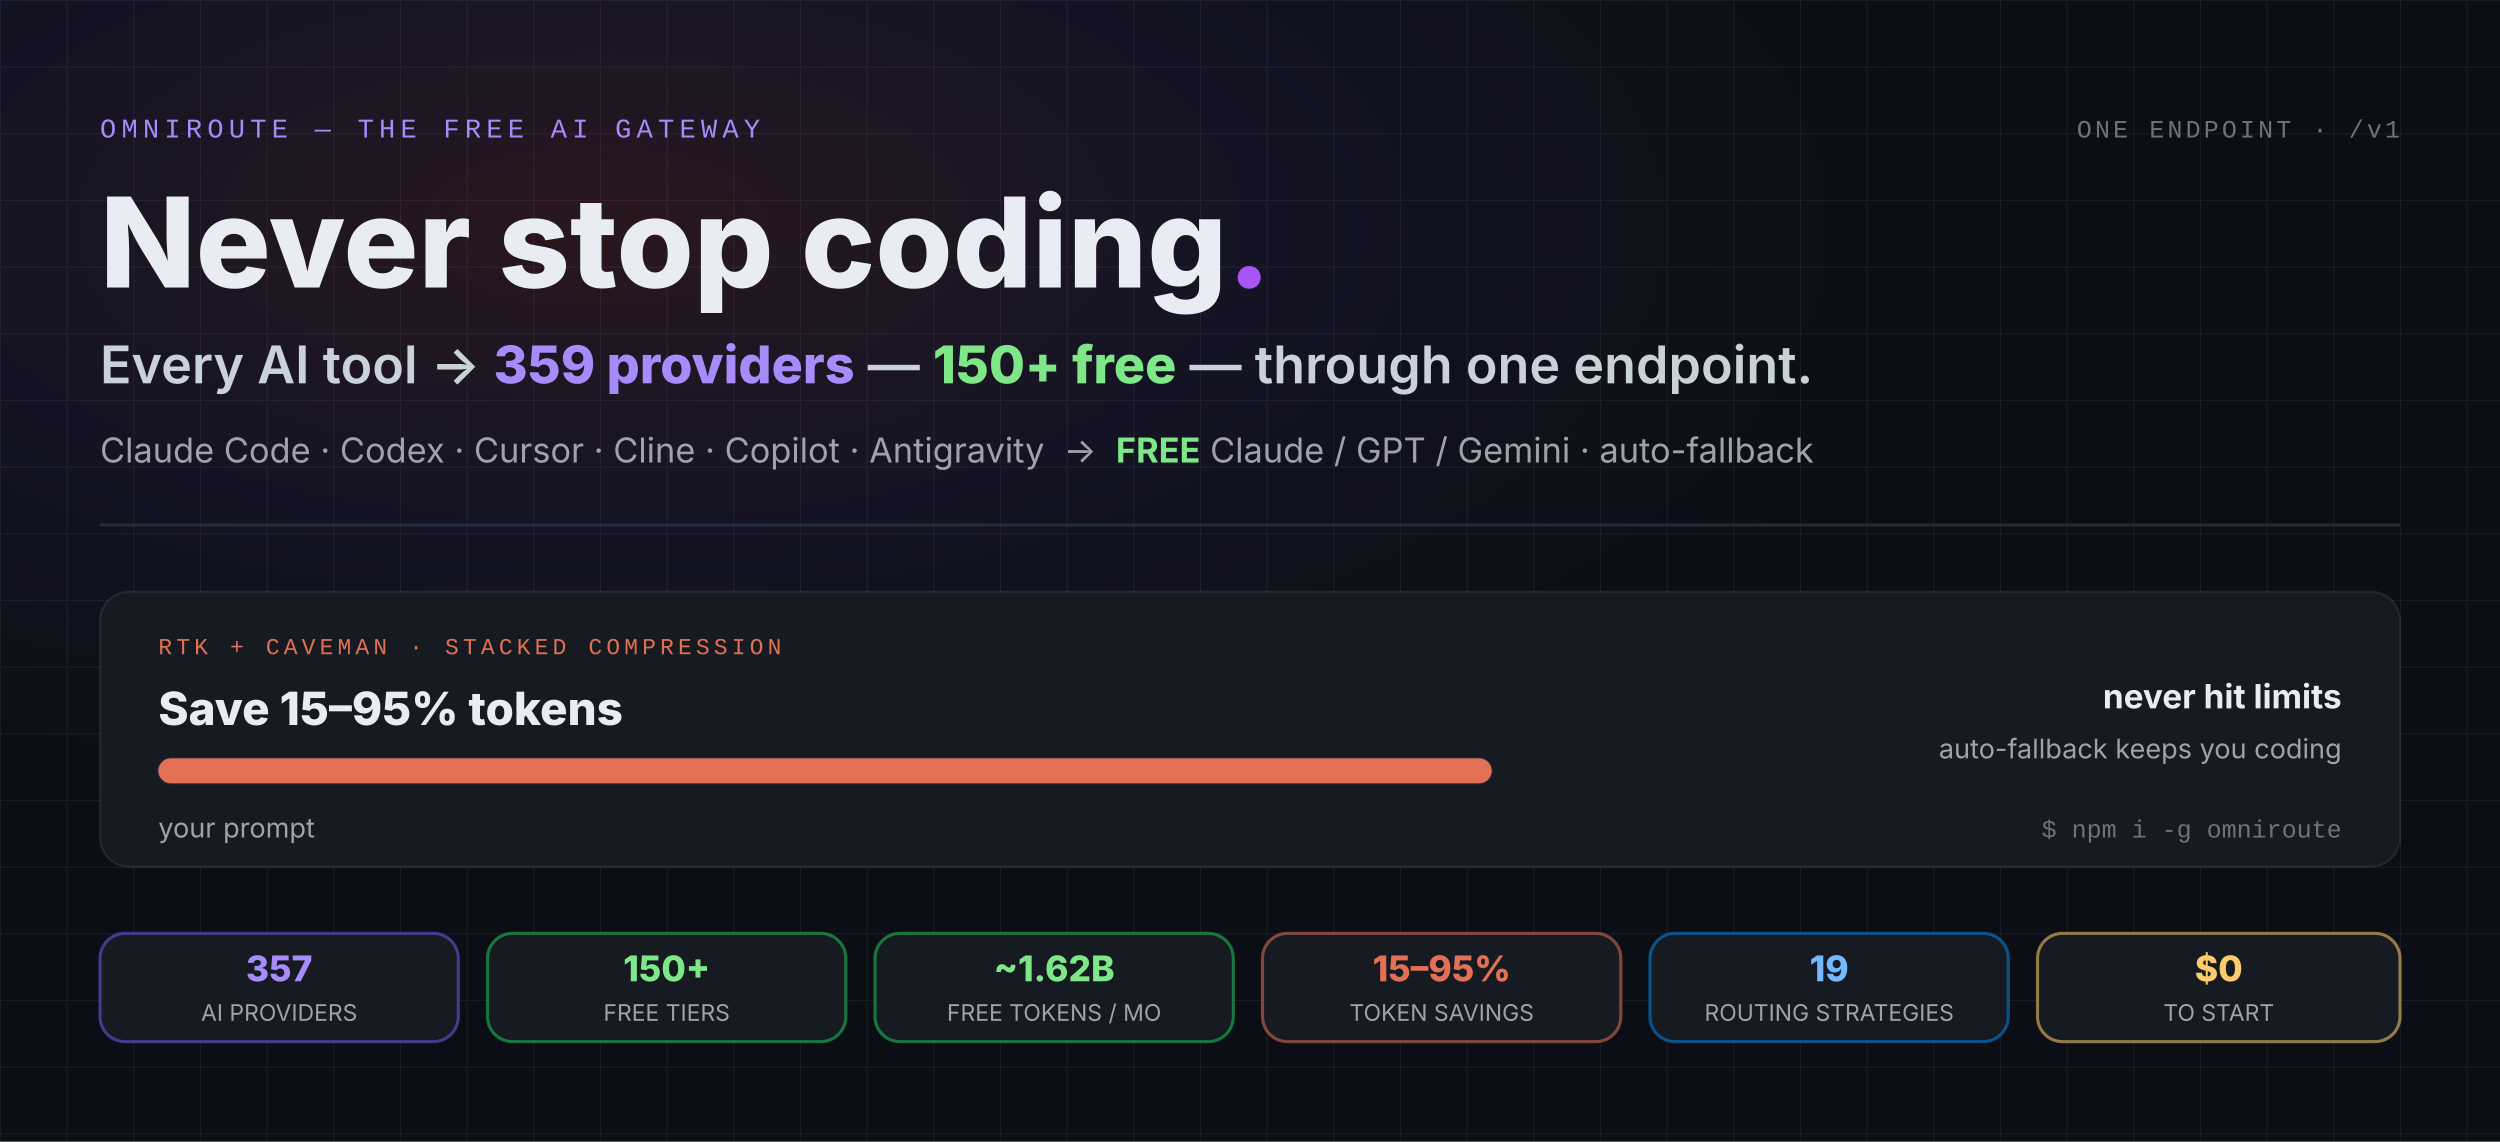
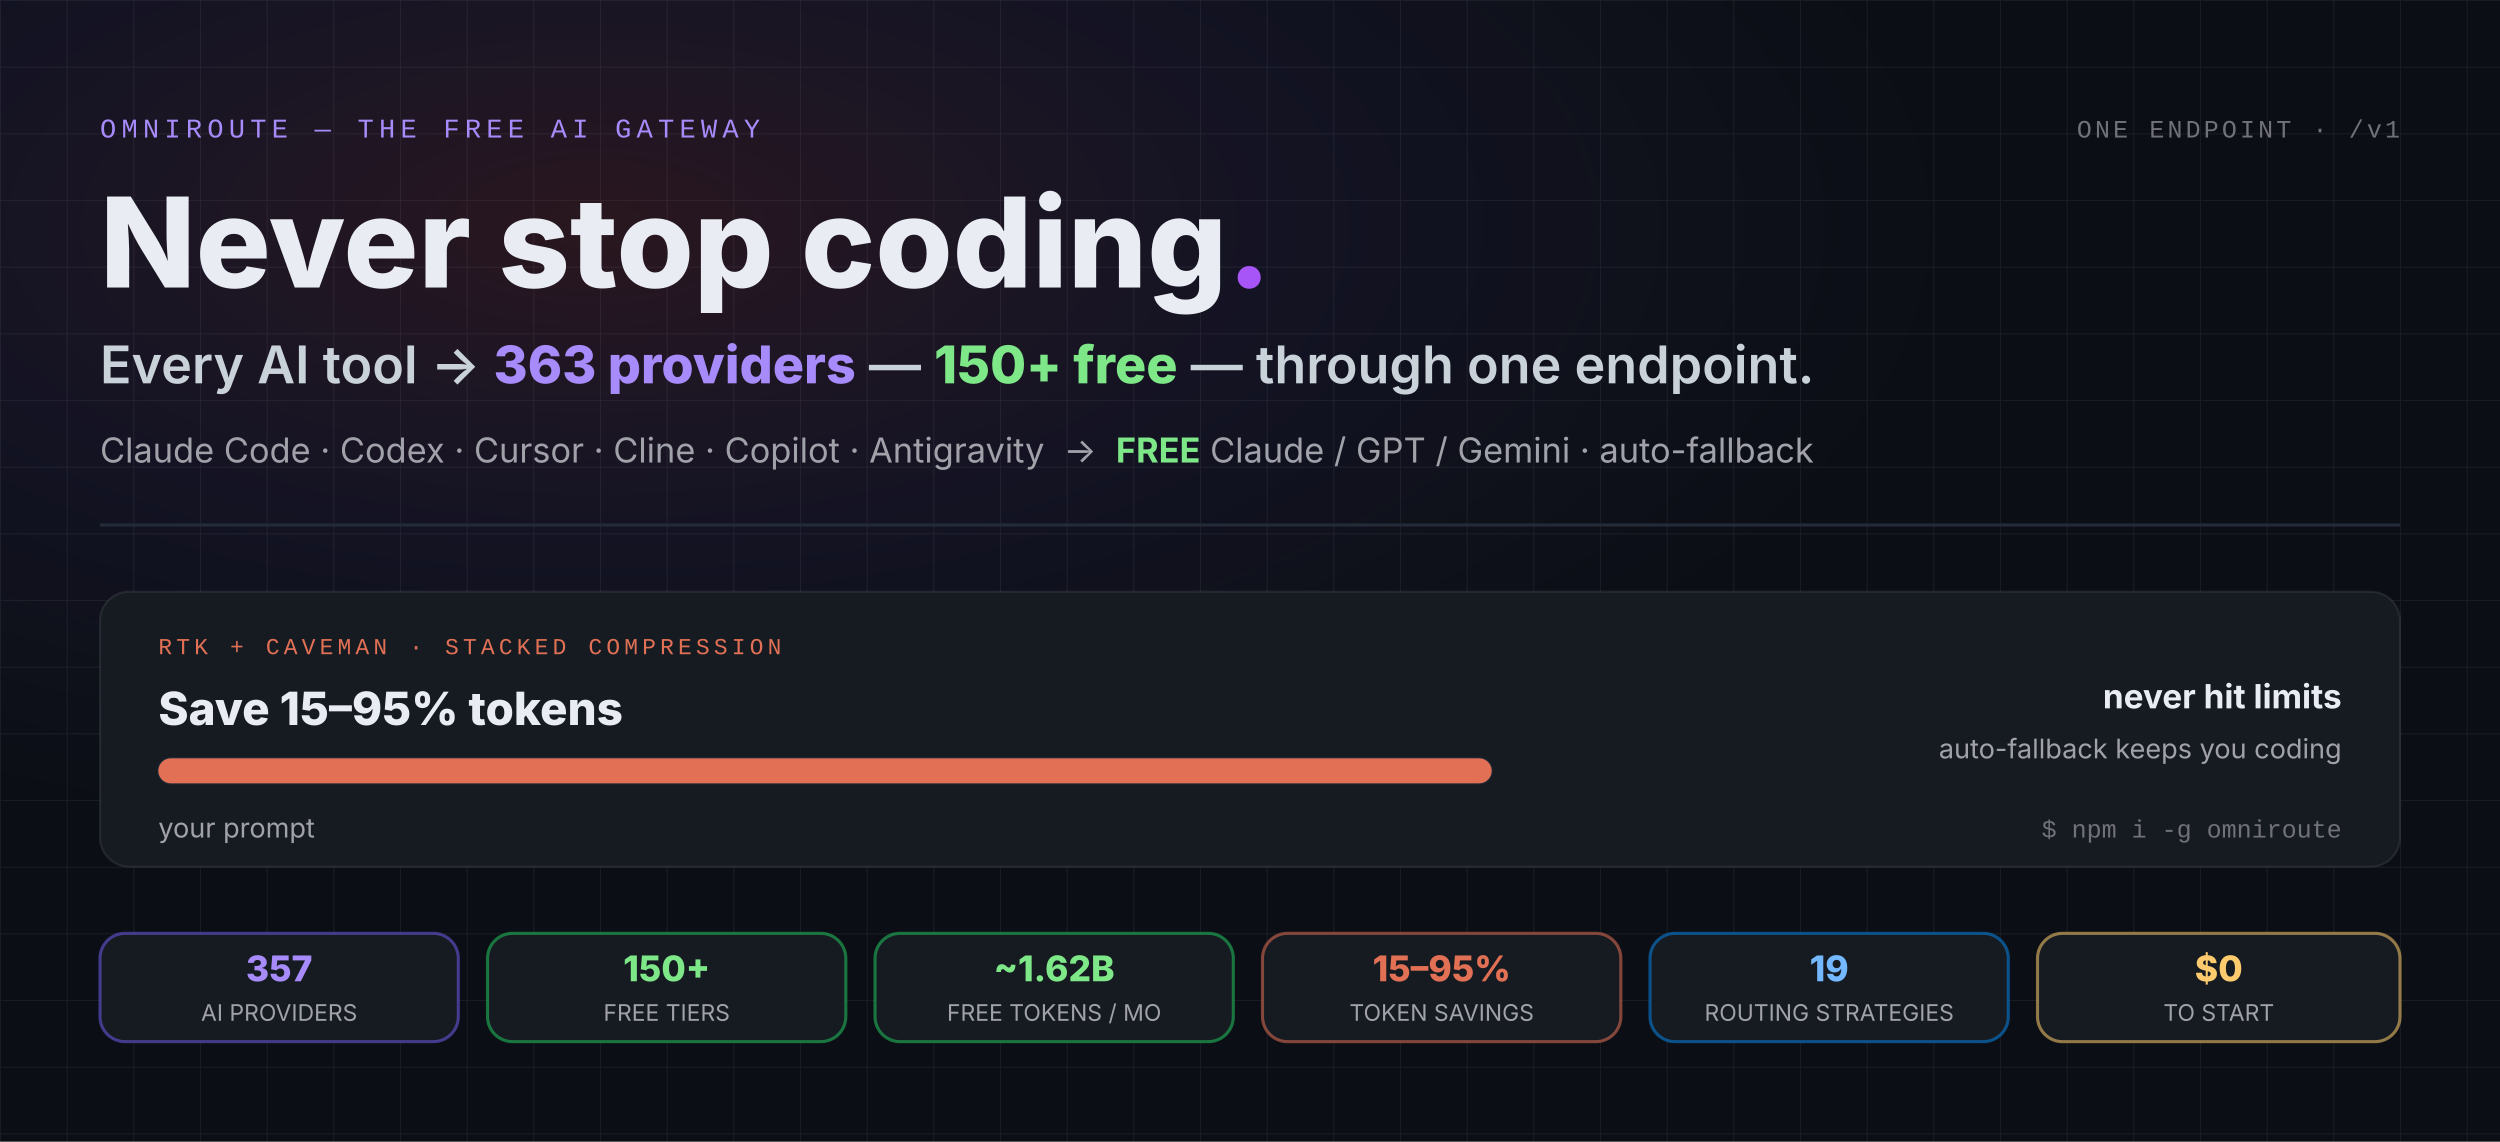
- <svg xmlns="http://www.w3.org/2000/svg" viewBox="0 0 1200 548" role="img" aria-label="OmniRoute hero: Never stop coding. Every AI tool to 359 providers — 150+ free — through one endpoint. Claude Code, Codex, Cursor, Cline, Copilot and Antigravity into free Claude, GPT and Gemini with auto-fallback. RTK + Caveman stacked compression saves 15 to 95 percent of tokens — about 89 percent average on tool-heavy sessions — so you never hit limits. Stats: 359 AI providers, 150+ free tiers, about 1.62B free tokens per month, 15 to 95 percent token savings, 20 routing strategies, zero dollars to start.">
+ <svg xmlns="http://www.w3.org/2000/svg" viewBox="0 0 1200 548" role="img" aria-label="OmniRoute hero: Never stop coding. Every AI tool to 363 providers — 150+ free — through one endpoint. Claude Code, Codex, Cursor, Cline, Copilot and Antigravity into free Claude, GPT and Gemini with auto-fallback. RTK + Caveman stacked compression saves 15 to 95 percent of tokens — about 89 percent average on tool-heavy sessions — so you never hit limits. Stats: 363 AI providers, 150+ free tiers, about 1.62B free tokens per month, 15 to 95 percent token savings, 20 routing strategies, zero dollars to start.">
  <defs>
    <pattern id="gridPaperH" width="32" height="32" patternUnits="userSpaceOnUse">
      <path d="M 32 0 L 0 0 0 32" fill="none" stroke="#ffffff" stroke-opacity="0.06" stroke-width="1" />
    </pattern>
    <radialGradient id="bgGlowH" cx="24%" cy="20%" r="55%">
      <stop offset="0%" stop-color="#e54d5e" stop-opacity="0.14" />
      <stop offset="55%" stop-color="#8b5cf6" stop-opacity="0.06" />
      <stop offset="100%" stop-color="#6366f1" stop-opacity="0" />
    </radialGradient>
    <linearGradient id="gradBrandH" x1="0" y1="0" x2="1" y2="1">
      <stop offset="0%" stop-color="#e54d5e" />
      <stop offset="100%" stop-color="#a855f7" />
    </linearGradient>
    <path id="dividerPathH" d="M 48,252 L 1152,252" />
  </defs>
  <rect width="1200" height="548" fill="#0b0e14" />
  <rect width="1200" height="548" fill="url(#gridPaperH)" />
  <rect width="1200" height="548" fill="url(#bgGlowH)" />
  <text x="48" y="66" font-family="Consolas, 'Courier New', monospace" font-size="13" letter-spacing="2.5" fill="#a78bfa">OMNIROUTE — THE FREE AI GATEWAY</text>
  <text x="1152" y="66" text-anchor="end" font-family="Consolas, 'Courier New', monospace" font-size="12" letter-spacing="1.5" fill="#71717a">ONE ENDPOINT · /v1</text>
  <text x="48" y="138" font-family="Inter, 'Segoe UI', Arial, Helvetica, system-ui, sans-serif" font-size="60" font-weight="800" fill="#e9edf3">Never stop coding<tspan fill="#a855f7">.</tspan>
  </text>
-   <text x="48" y="184" font-family="Inter, 'Segoe UI', Arial, Helvetica, system-ui, sans-serif" font-size="25" font-weight="600" fill="#c9d1d9">Every AI tool → <tspan fill="#a78bfa" font-weight="800">359 providers</tspan> — <tspan fill="#7ee787" font-weight="800">150+ free</tspan> — through one endpoint.</text>
+   <text x="48" y="184" font-family="Inter, 'Segoe UI', Arial, Helvetica, system-ui, sans-serif" font-size="25" font-weight="600" fill="#c9d1d9">Every AI tool → <tspan fill="#a78bfa" font-weight="800">363 providers</tspan> — <tspan fill="#7ee787" font-weight="800">150+ free</tspan> — through one endpoint.</text>
  <text x="48" y="222" font-family="Inter, 'Segoe UI', Arial, Helvetica, system-ui, sans-serif" font-size="16.5" fill="#a1a1aa">Claude Code · Codex · Cursor · Cline · Copilot · Antigravity  →  <tspan fill="#7ee787" font-weight="700">FREE</tspan> Claude / GPT / Gemini · auto-fallback</text>
  <line x1="48" y1="252" x2="1152" y2="252" stroke="#232b38" stroke-width="1.5" />
  <circle r="4" fill="url(#gradBrandH)" opacity="0">
    <animateMotion dur="6s" repeatCount="indefinite" keyPoints="0;1" keyTimes="0;1" calcMode="linear">
      <mpath href="#dividerPathH" />
    </animateMotion>
    <animate attributeName="opacity" values="0;0.9;0.9;0" keyTimes="0;0.08;0.6;0.75" dur="6s" repeatCount="indefinite" />
  </circle>
  <g>
    <rect x="48" y="284" width="1104" height="132" rx="14" fill="#161b22" stroke="#ffffff" stroke-opacity="0.08" stroke-width="1" />
    <text x="76" y="314" font-family="Consolas, 'Courier New', monospace" font-size="11" letter-spacing="2" fill="#e17055">RTK + CAVEMAN · STACKED COMPRESSION</text>
    <text x="76" y="348" font-family="Inter, 'Segoe UI', Arial, Helvetica, system-ui, sans-serif" font-size="22" font-weight="800" fill="#e9edf3">Save 15–95% tokens</text>
    <rect x="76" y="364" width="640" height="12" rx="6" fill="#0b0e14" stroke="#232b38" stroke-width="1" />
    <rect x="76" y="364" width="640" height="12" rx="6" fill="#e17055">
      <animate attributeName="width" values="640;640;70;70;640" keyTimes="0;0.12;0.5;0.88;1" dur="8s" repeatCount="indefinite" calcMode="spline" keySplines="0.4 0 0.2 1;0.4 0 0.2 1;0.4 0 0.2 1;0.4 0 0.2 1" />
    </rect>
    <text x="76" y="402" font-family="Inter, 'Segoe UI', Arial, Helvetica, system-ui, sans-serif" font-size="13" fill="#a1a1aa">your prompt
      <animate attributeName="opacity" values="1;1;0;0;1" keyTimes="0;0.12;0.35;0.88;1" dur="8s" repeatCount="indefinite" calcMode="discrete" />
    </text>
    <text x="76" y="402" font-family="Inter, 'Segoe UI', Arial, Helvetica, system-ui, sans-serif" font-size="13" font-weight="700" fill="#e17055" opacity="0">−89% avg on tool-heavy sessions
      <animate attributeName="opacity" values="0;0;1;1;0" keyTimes="0;0.35;0.36;0.88;1" dur="8s" repeatCount="indefinite" calcMode="discrete" />
    </text>
    <text x="1124" y="340" text-anchor="end" font-family="Inter, 'Segoe UI', Arial, Helvetica, system-ui, sans-serif" font-size="16" font-weight="700" fill="#e9edf3">never hit limits</text>
    <text x="1124" y="364" text-anchor="end" font-family="Inter, 'Segoe UI', Arial, Helvetica, system-ui, sans-serif" font-size="13" fill="#a1a1aa">auto-fallback keeps you coding</text>
    <text x="1124" y="402" text-anchor="end" font-family="Consolas, 'Courier New', monospace" font-size="12" fill="#71717a">$ npm i -g omniroute</text>
  </g>
  <g font-family="Inter, 'Segoe UI', Arial, Helvetica, system-ui, sans-serif" text-anchor="middle">
    <rect x="48" y="448" width="172" height="52" rx="12" fill="#161b22" stroke="#6c5ce7" stroke-opacity="0.55" stroke-width="1.5" />
    <text x="134" y="471" font-size="17" font-weight="800" fill="#a78bfa">357</text>
    <text x="134" y="490" font-size="11" fill="#a1a1aa">AI PROVIDERS</text>
    <rect x="234" y="448" width="172" height="52" rx="12" fill="#161b22" stroke="#22c55e" stroke-opacity="0.55" stroke-width="1.5" />
    <text x="320" y="471" font-size="17" font-weight="800" fill="#7ee787">150+</text>
    <text x="320" y="490" font-size="11" fill="#a1a1aa">FREE TIERS</text>
    <rect x="420" y="448" width="172" height="52" rx="12" fill="#161b22" stroke="#22c55e" stroke-opacity="0.55" stroke-width="1.5" />
    <text x="506" y="471" font-size="17" font-weight="800" fill="#7ee787">~1.62B</text>
    <text x="506" y="490" font-size="11" fill="#a1a1aa">FREE TOKENS / MO</text>
    <rect x="606" y="448" width="172" height="52" rx="12" fill="#161b22" stroke="#e17055" stroke-opacity="0.55" stroke-width="1.5" />
    <text x="692" y="471" font-size="17" font-weight="800" fill="#e17055">15–95%</text>
    <text x="692" y="490" font-size="11" fill="#a1a1aa">TOKEN SAVINGS</text>
    <rect x="792" y="448" width="172" height="52" rx="12" fill="#161b22" stroke="#0984e3" stroke-opacity="0.55" stroke-width="1.5" />
    <text x="878" y="471" font-size="17" font-weight="800" fill="#74b9ff">19</text>
    <text x="878" y="490" font-size="11" fill="#a1a1aa">ROUTING STRATEGIES</text>
    <rect x="978" y="448" width="174" height="52" rx="12" fill="#161b22" stroke="#fdcb6e" stroke-opacity="0.55" stroke-width="1.5" />
    <text x="1065" y="471" font-size="17" font-weight="800" fill="#fdcb6e">$0</text>
    <text x="1065" y="490" font-size="11" fill="#a1a1aa">TO START</text>
  </g>
</svg>
